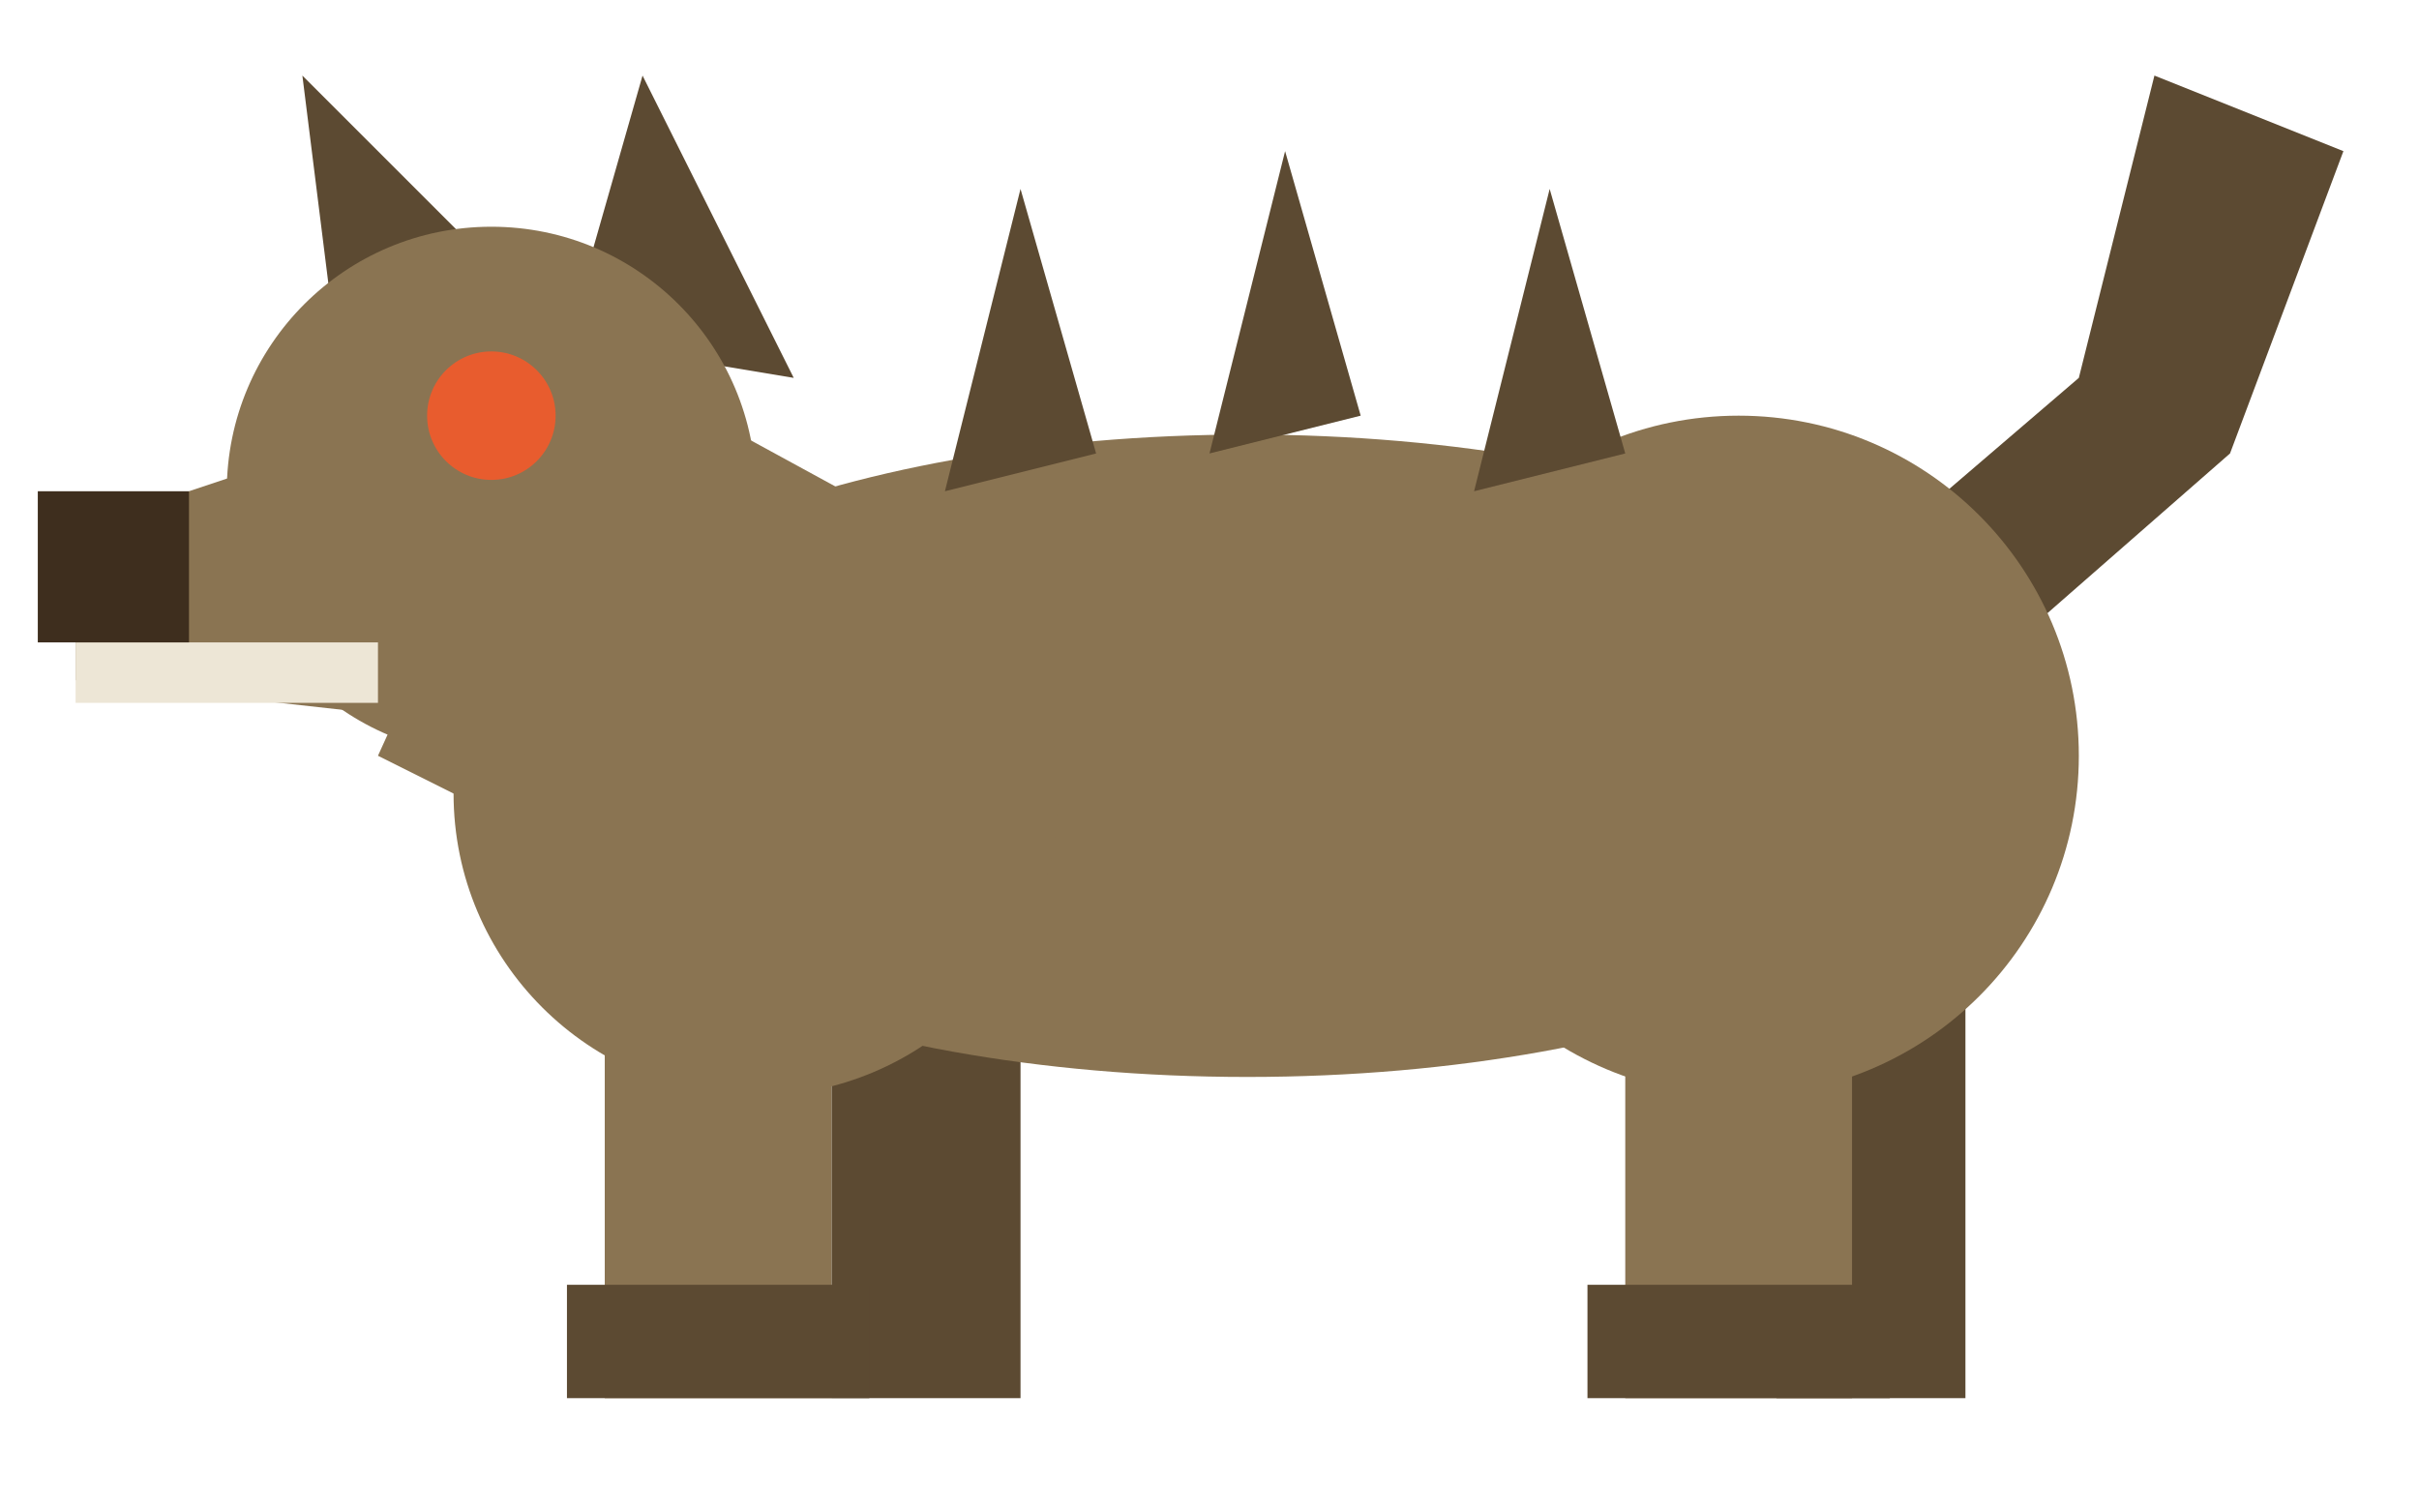
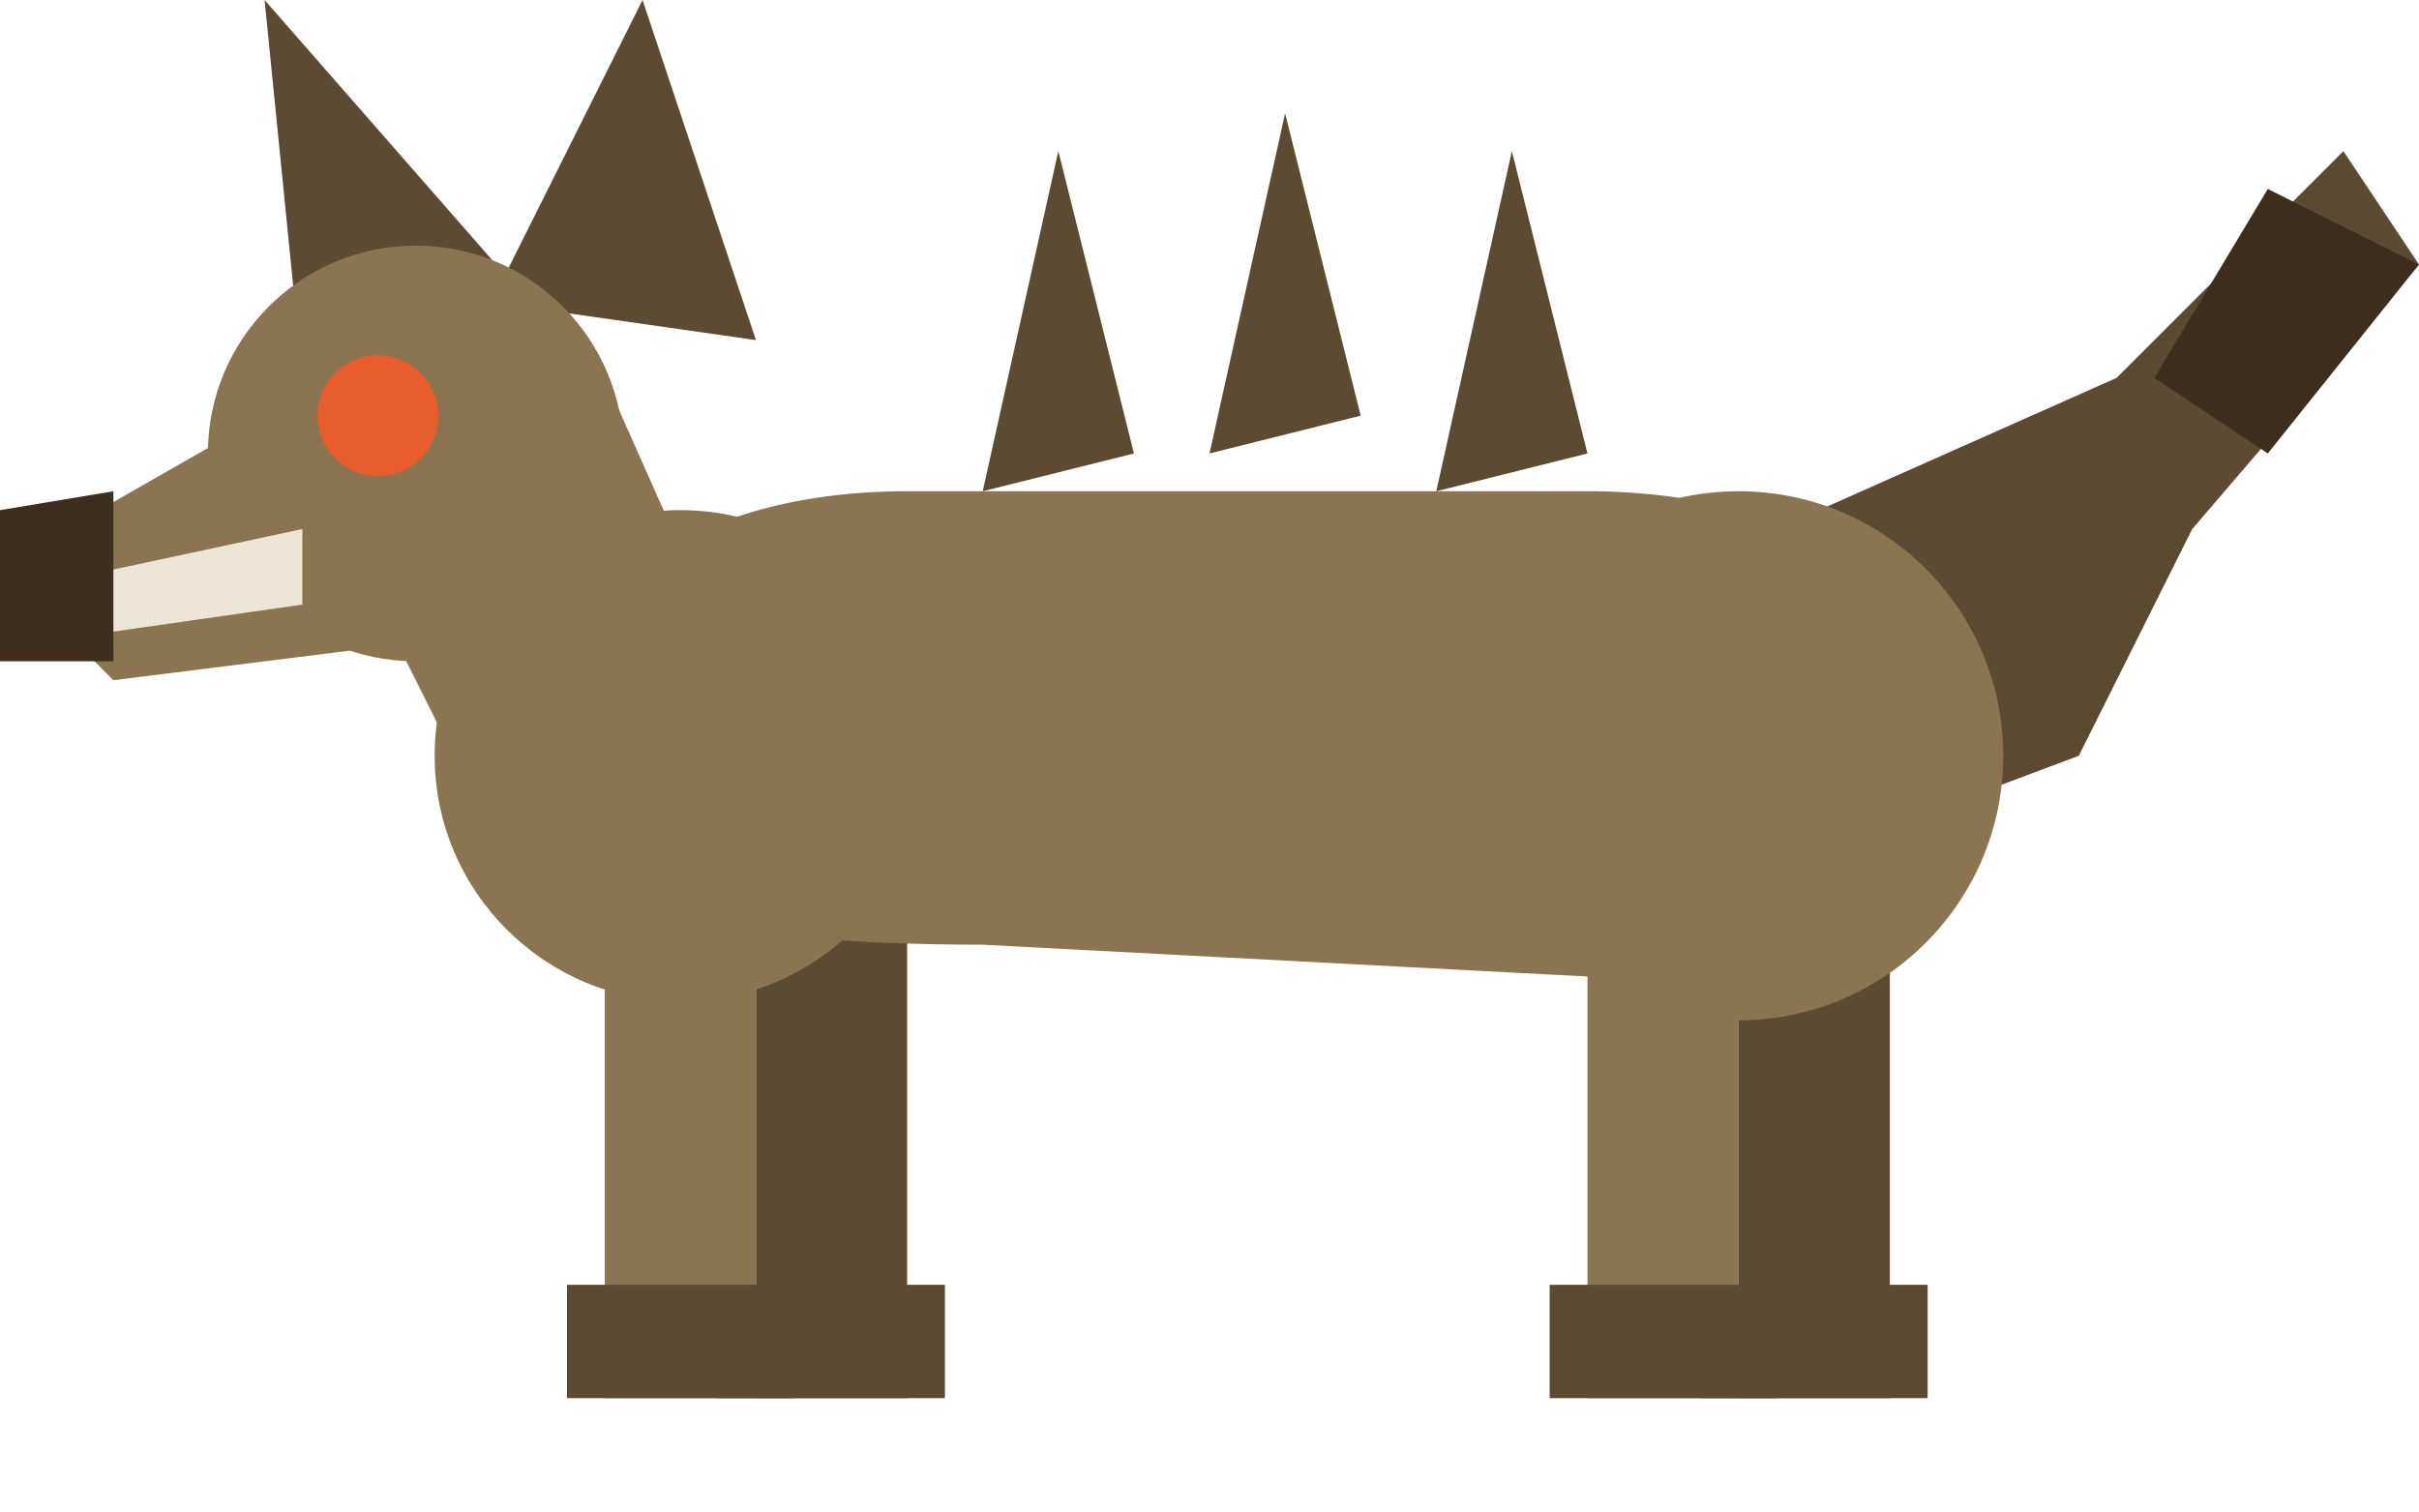
<svg xmlns="http://www.w3.org/2000/svg" width="64" height="40" viewBox="0 0 64 40">
-   <rect x="47" y="25" width="5" height="12" fill="#5C4A32" />
-   <rect x="22" y="25" width="5" height="12" fill="#5C4A32" />
-   <polygon points="48,16 55,10 57,2 62,4 59,12 51,19" fill="#5C4A32" />
-   <ellipse cx="33" cy="20" rx="20" ry="8.5" fill="#8A7452" />
-   <circle cx="46" cy="20" r="9" fill="#8A7452" />
-   <polygon points="25,13 27,5 29,12" fill="#5C4A32" />
-   <polygon points="32,12 34,4 36,11" fill="#5C4A32" />
-   <polygon points="39,13 41,5 43,12" fill="#5C4A32" />
-   <polygon points="10,20 15,9 26,15 22,26" fill="#8A7452" />
-   <circle cx="20" cy="21" r="8" fill="#8A7452" />
-   <rect x="43" y="26" width="6" height="11" fill="#8A7452" />
-   <rect x="16" y="26" width="6" height="11" fill="#8A7452" />
-   <rect x="42" y="34" width="8" height="3" fill="#5C4A32" />
-   <rect x="15" y="34" width="8" height="3" fill="#5C4A32" />
-   <polygon points="9,10 8,2 15,9" fill="#5C4A32" />
-   <polygon points="15,9 17,2 21,10" fill="#5C4A32" />
-   <circle cx="13" cy="13" r="7" fill="#8A7452" />
-   <polygon points="2,14 11,11 11,19 2,18" fill="#8A7452" />
-   <rect x="2" y="17" width="8" height="1.6" fill="#EDE6D6" />
-   <rect x="1" y="13" width="4" height="4" fill="#3E2E1E" />
-   <circle cx="13" cy="11" r="1.7" fill="#E85C2E" />
+   <rect x="20" y="23" width="4" height="14" fill="#5C4A32" />
+   <rect x="46" y="23" width="4" height="14" fill="#5C4A32" />
+   <rect x="19" y="34" width="6" height="3" fill="#5C4A32" />
+   <rect x="45" y="34" width="6" height="3" fill="#5C4A32" />
+   <polygon points="47,14 56,10 62,4 64,7 58,14 55,20 47,23" fill="#5C4A32" />
+   <polygon points="60,5 64,7 60,12 57,10" fill="#3E2E1E" />
+   <path d="M14,21 C14,16 18,13 24,13 L42,13 C48,13 52,16 52,20 C52,25 49,27 45,26 L26,25 C19,25 14,24 14,21 Z" fill="#8A7452" />
+   <circle cx="46" cy="20" r="7" fill="#8A7452" />
+   <circle cx="18" cy="20" r="6.5" fill="#8A7452" />
+   <polygon points="26,13 28,4 30,12" fill="#5C4A32" />
+   <polygon points="32,12 34,3 36,11" fill="#5C4A32" />
+   <polygon points="38,13 40,4 42,12" fill="#5C4A32" />
+   <rect x="16" y="23" width="4" height="14" fill="#8A7452" />
+   <rect x="42" y="23" width="4" height="14" fill="#8A7452" />
+   <rect x="15" y="34" width="6" height="3" fill="#5C4A32" />
+   <rect x="41" y="34" width="6" height="3" fill="#5C4A32" />
+   <polygon points="9,14 16,10 20,19 13,22" fill="#8A7452" />
+   <polygon points="8,10 7,0 14,8" fill="#5C4A32" />
+   <polygon points="13,8 17,0 20,9" fill="#5C4A32" />
+   <circle cx="11" cy="12" r="5.5" fill="#8A7452" />
+   <polygon points="0,15 7,11 11,13 11,17 3,18" fill="#8A7452" />
+   <polygon points="1,15.5 8,14 8,16 1,17" fill="#EDE6D6" />
+   <polygon points="0,13.5 3,13 3,17.5 0,17.5" fill="#3E2E1E" />
+   <circle cx="10" cy="11" r="1.6" fill="#E85C2E" />
</svg>
